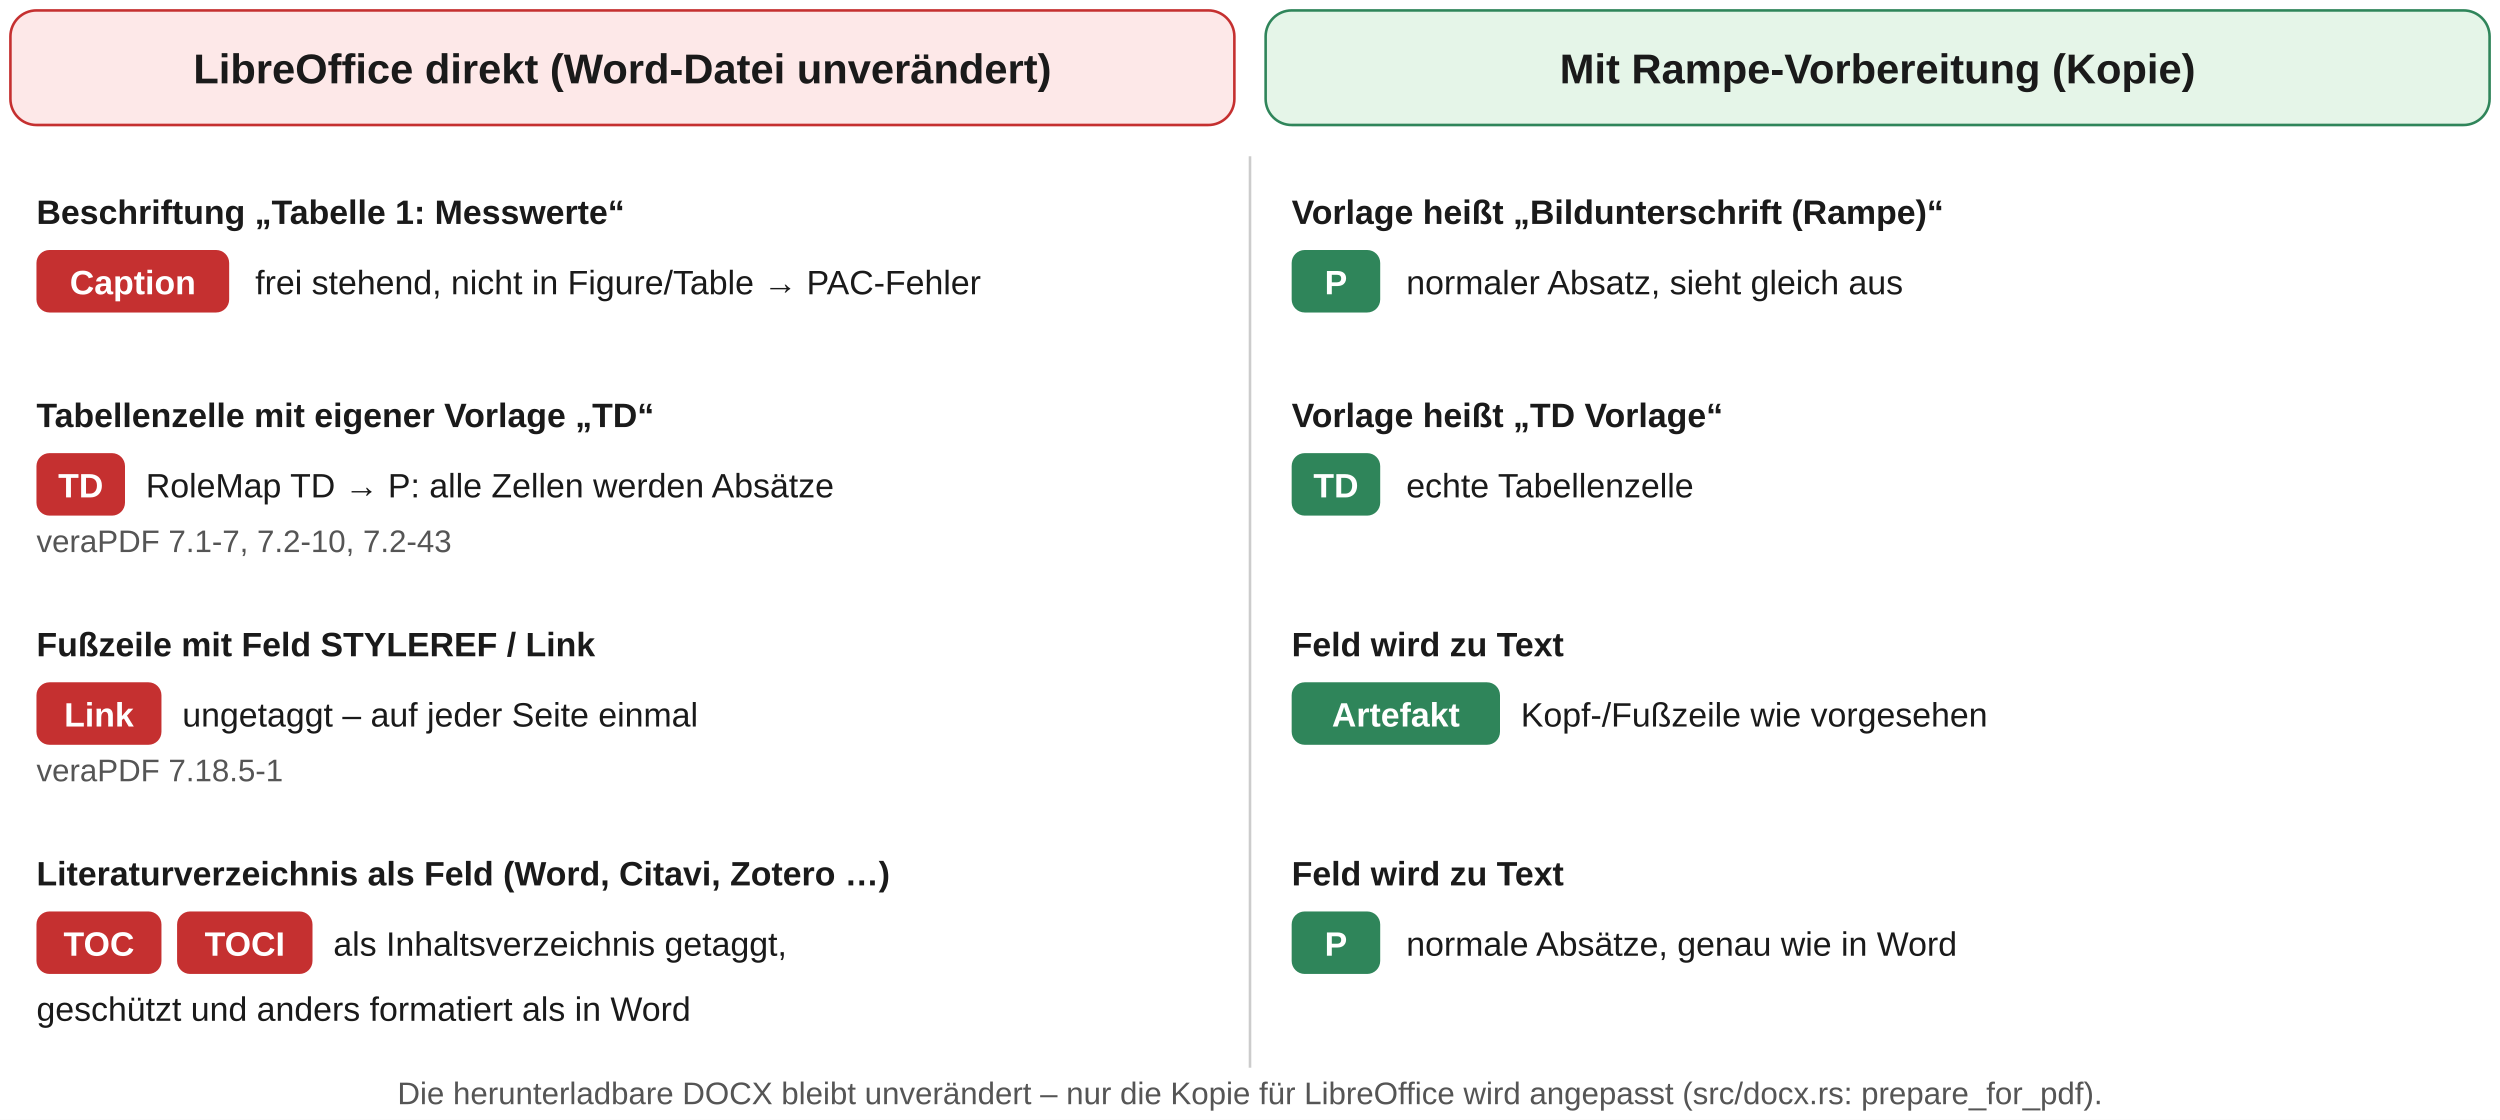
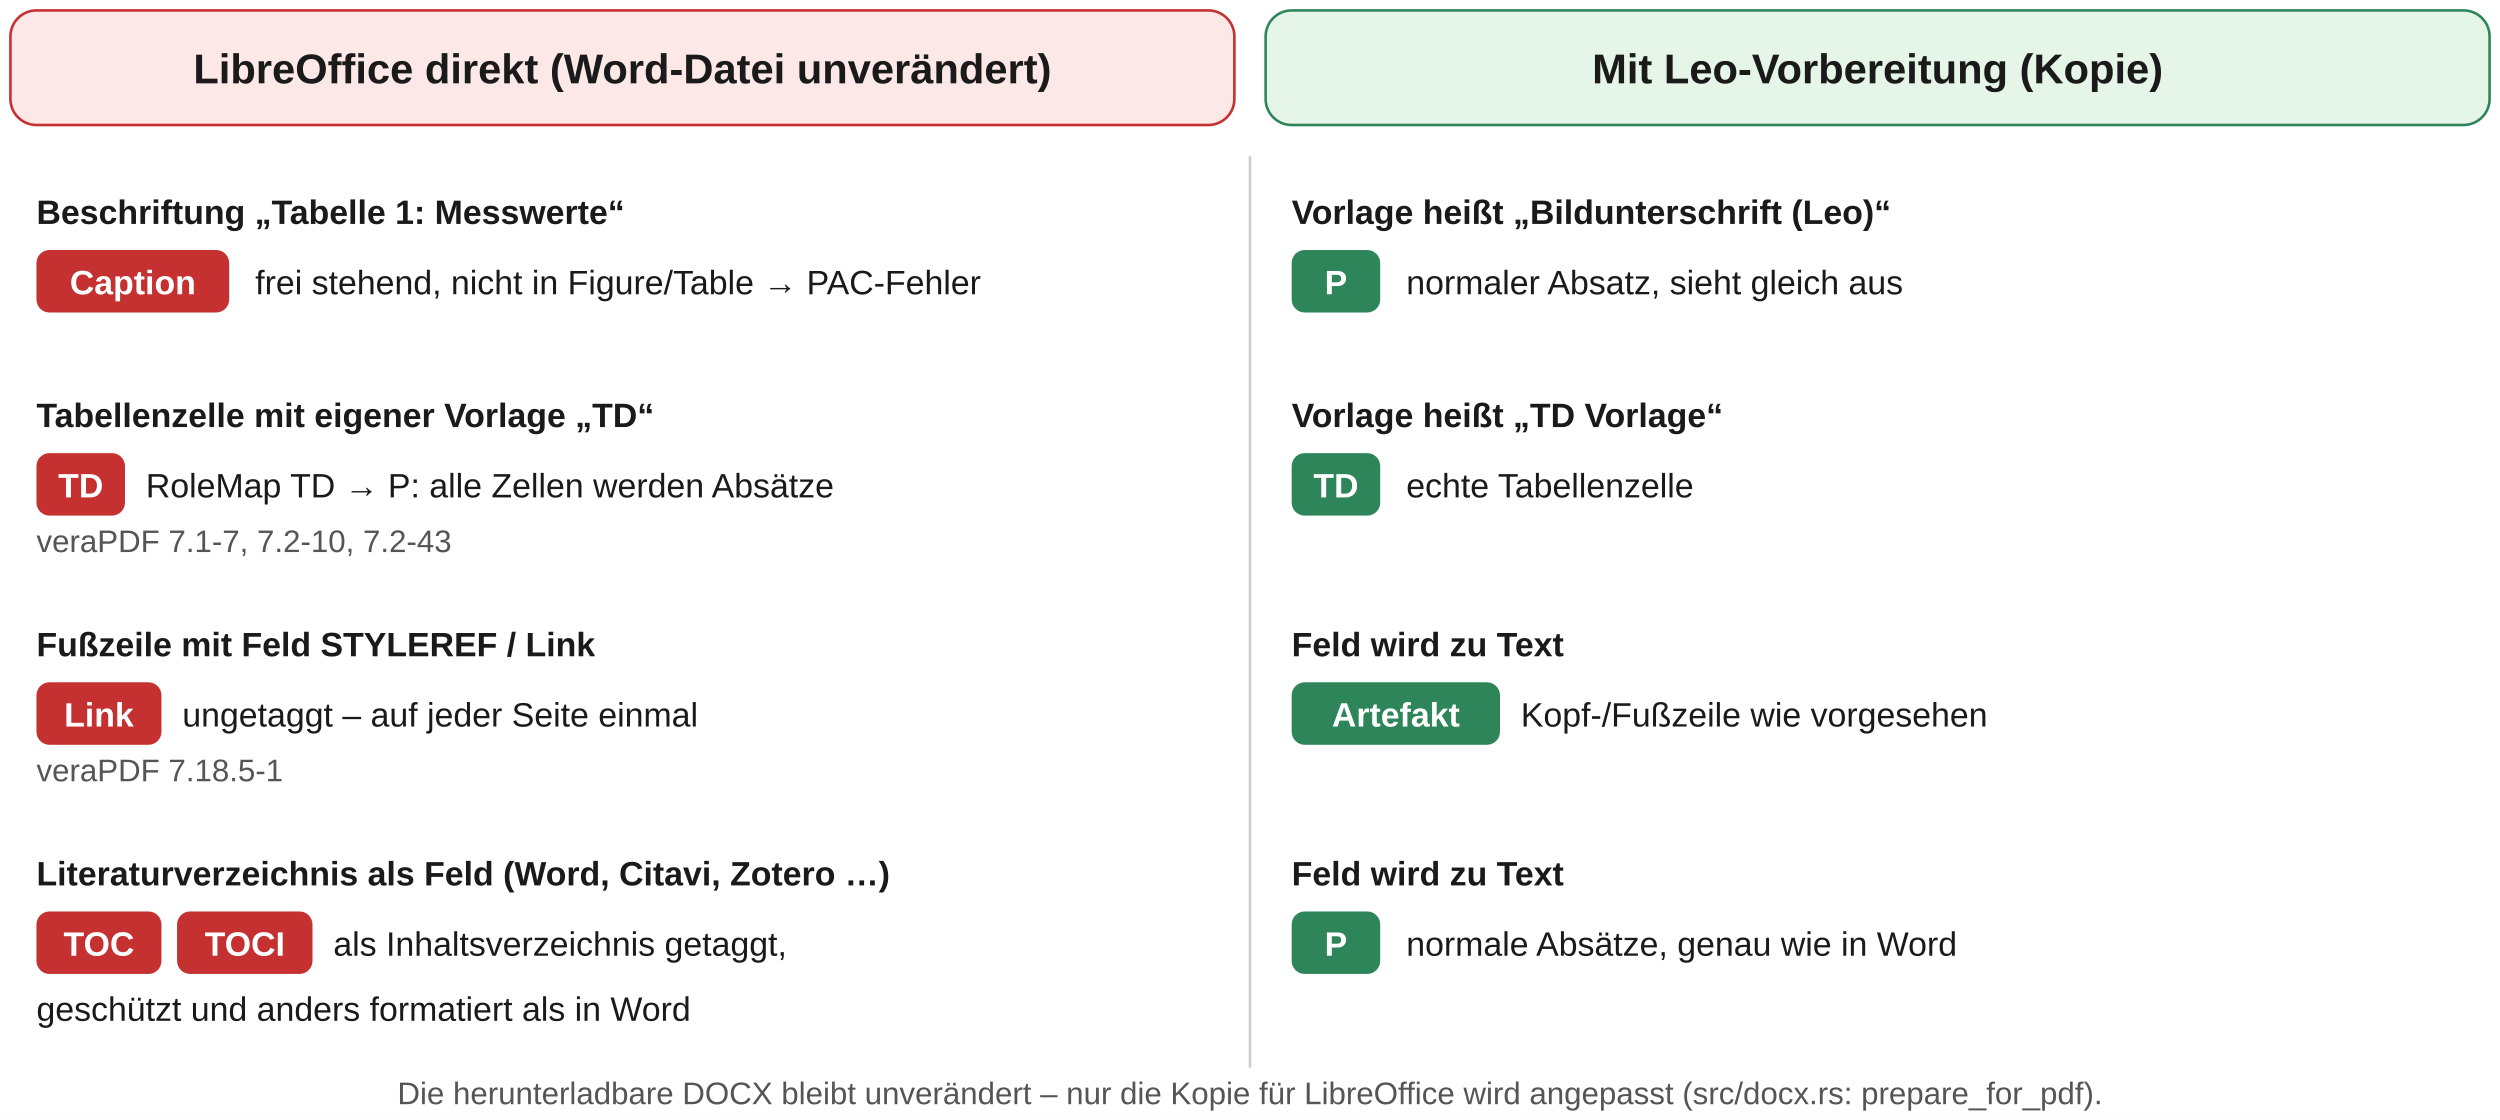
<svg xmlns="http://www.w3.org/2000/svg" viewBox="0 0 960 430" width="960" height="430" font-family="'Segoe UI', 'Helvetica Neue', Arial, sans-serif" role="img" aria-labelledby="t d">
  <rect width="960" height="430" fill="#ffffff" />
  <rect x="4" y="4" width="470" height="44" rx="10" fill="#fde8e8" stroke="#c53030" />
  <text x="239" y="32" font-size="16" font-weight="700" text-anchor="middle" fill="#1a1a1a">LibreOffice direkt (Word-Datei unverändert)</text>
  <rect x="486" y="4" width="470" height="44" rx="10" fill="#e5f5e8" stroke="#2f855a" />
-   <text x="721" y="32" font-size="16" font-weight="700" text-anchor="middle" fill="#1a1a1a">Mit Rampe-Vorbereitung (Kopie)</text>
+   <text x="721" y="32" font-size="16" font-weight="700" text-anchor="middle" fill="#1a1a1a">Mit Leo-Vorbereitung (Kopie)</text>
  <g font-size="13" fill="#1a1a1a">
    <text x="14" y="86" font-weight="700">Beschriftung „Tabelle 1: Messwerte“</text>
    <rect x="14" y="96" width="74" height="24" rx="5" fill="#c53030" />
    <text x="51" y="113" text-anchor="middle" fill="#fff" font-weight="700">Caption</text>
    <text x="98" y="113">frei stehend, nicht in Figure/Table → PAC-Fehler</text>
-     <text x="496" y="86" font-weight="700">Vorlage heißt „Bildunterschrift (Rampe)“</text>
+     <text x="496" y="86" font-weight="700">Vorlage heißt „Bildunterschrift (Leo)“</text>
    <rect x="496" y="96" width="34" height="24" rx="5" fill="#2f855a" />
    <text x="513" y="113" text-anchor="middle" fill="#fff" font-weight="700">P</text>
    <text x="540" y="113">normaler Absatz, sieht gleich aus</text>
    <text x="14" y="164" font-weight="700">Tabellenzelle mit eigener Vorlage „TD“</text>
    <rect x="14" y="174" width="34" height="24" rx="5" fill="#c53030" />
    <text x="31" y="191" text-anchor="middle" fill="#fff" font-weight="700">TD</text>
    <text x="56" y="191">RoleMap TD → P: alle Zellen werden Absätze</text>
    <text x="14" y="212" font-size="12" fill="#555">veraPDF 7.1-7, 7.2-10, 7.2-43</text>
    <text x="496" y="164" font-weight="700">Vorlage heißt „TD Vorlage“</text>
    <rect x="496" y="174" width="34" height="24" rx="5" fill="#2f855a" />
    <text x="513" y="191" text-anchor="middle" fill="#fff" font-weight="700">TD</text>
    <text x="540" y="191">echte Tabellenzelle</text>
    <text x="14" y="252" font-weight="700">Fußzeile mit Feld STYLEREF / Link</text>
    <rect x="14" y="262" width="48" height="24" rx="5" fill="#c53030" />
    <text x="38" y="279" text-anchor="middle" fill="#fff" font-weight="700">Link</text>
    <text x="70" y="279">ungetaggt – auf jeder Seite einmal</text>
    <text x="14" y="300" font-size="12" fill="#555">veraPDF 7.18.5-1</text>
    <text x="496" y="252" font-weight="700">Feld wird zu Text</text>
    <rect x="496" y="262" width="80" height="24" rx="5" fill="#2f855a" />
    <text x="536" y="279" text-anchor="middle" fill="#fff" font-weight="700">Artefakt</text>
    <text x="584" y="279">Kopf-/Fußzeile wie vorgesehen</text>
    <text x="14" y="340" font-weight="700">Literaturverzeichnis als Feld (Word, Citavi, Zotero …)</text>
    <rect x="14" y="350" width="48" height="24" rx="5" fill="#c53030" />
    <text x="38" y="367" text-anchor="middle" fill="#fff" font-weight="700">TOC</text>
    <rect x="68" y="350" width="52" height="24" rx="5" fill="#c53030" />
    <text x="94" y="367" text-anchor="middle" fill="#fff" font-weight="700">TOCI</text>
    <text x="128" y="367">als Inhaltsverzeichnis getaggt,</text>
    <text x="14" y="392">geschützt und anders formatiert als in Word</text>
    <text x="496" y="340" font-weight="700">Feld wird zu Text</text>
    <rect x="496" y="350" width="34" height="24" rx="5" fill="#2f855a" />
    <text x="513" y="367" text-anchor="middle" fill="#fff" font-weight="700">P</text>
    <text x="540" y="367">normale Absätze, genau wie in Word</text>
  </g>
  <line x1="480" y1="60" x2="480" y2="410" stroke="#ccc" />
  <text x="480" y="424" font-size="12" text-anchor="middle" fill="#555">Die herunterladbare DOCX bleibt unverändert – nur die Kopie für LibreOffice wird angepasst (src/docx.rs: prepare_for_pdf).</text>
</svg>
